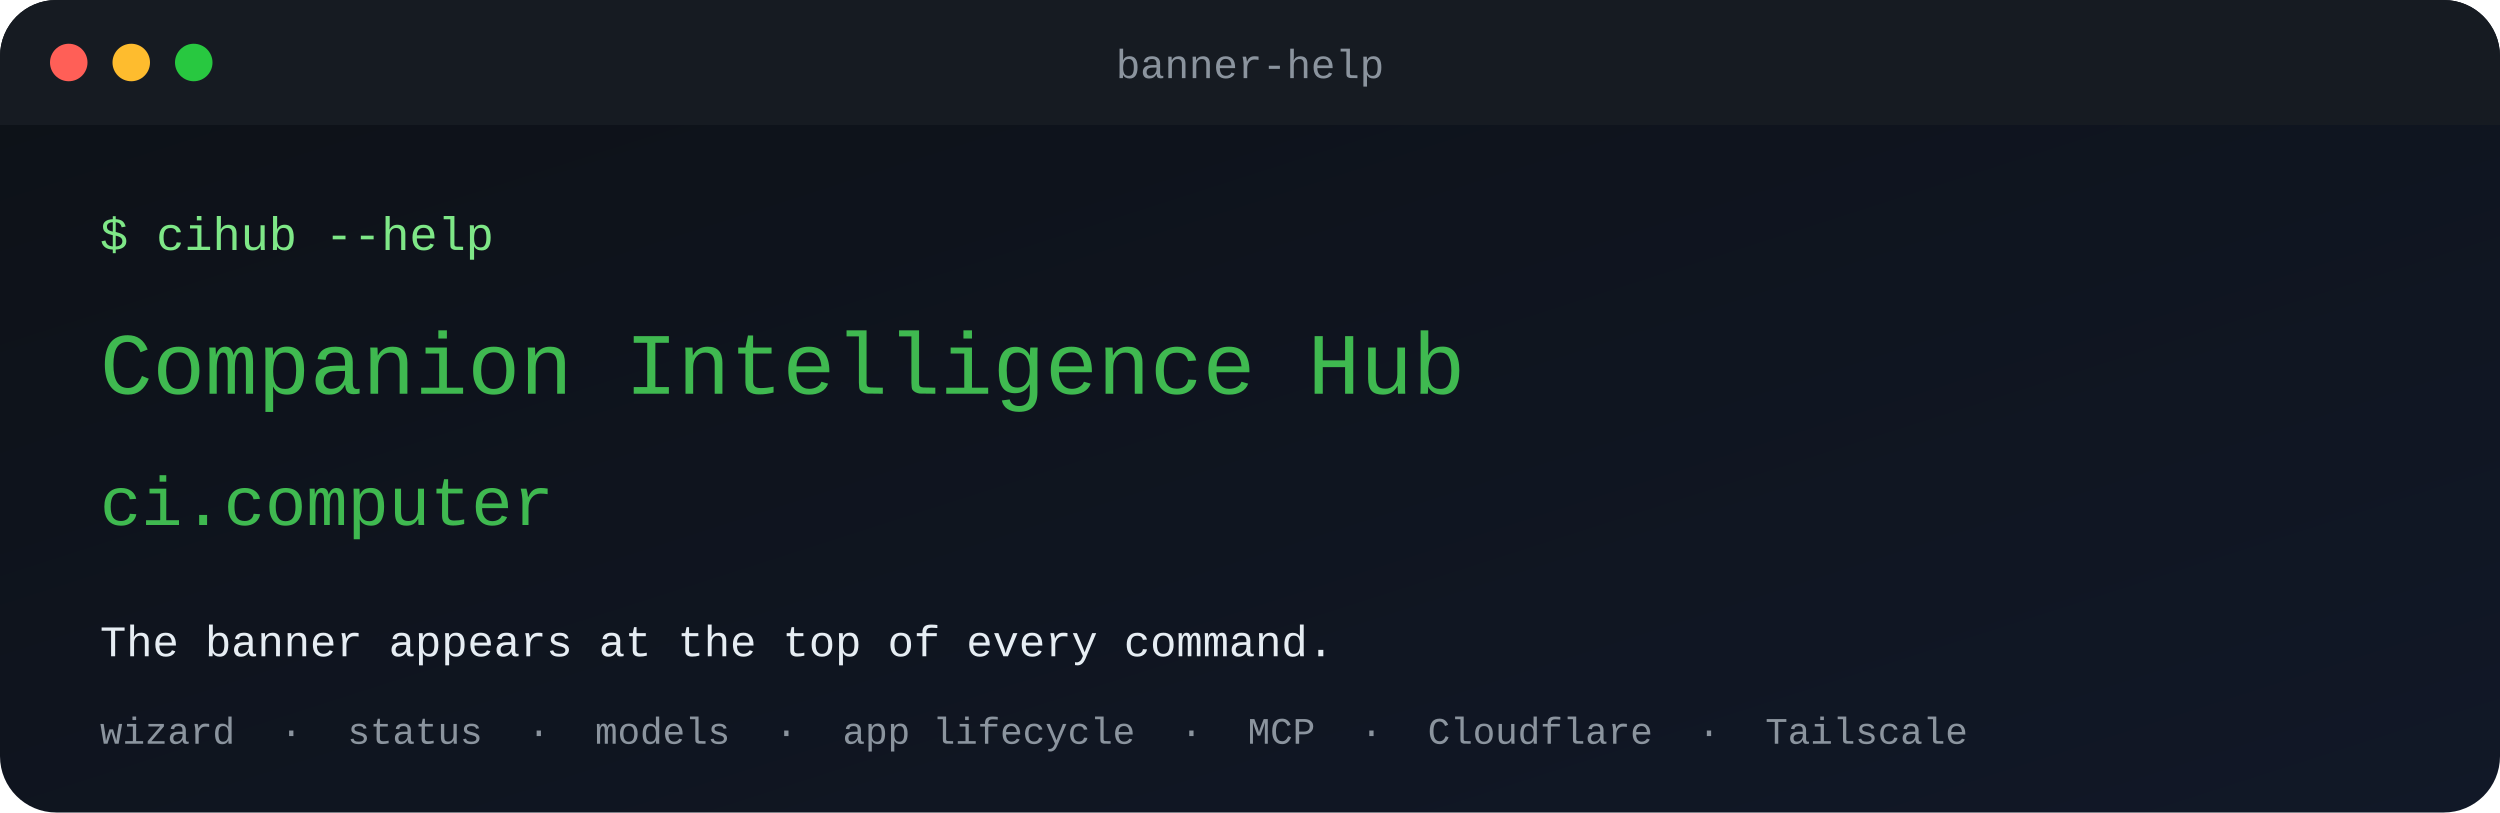
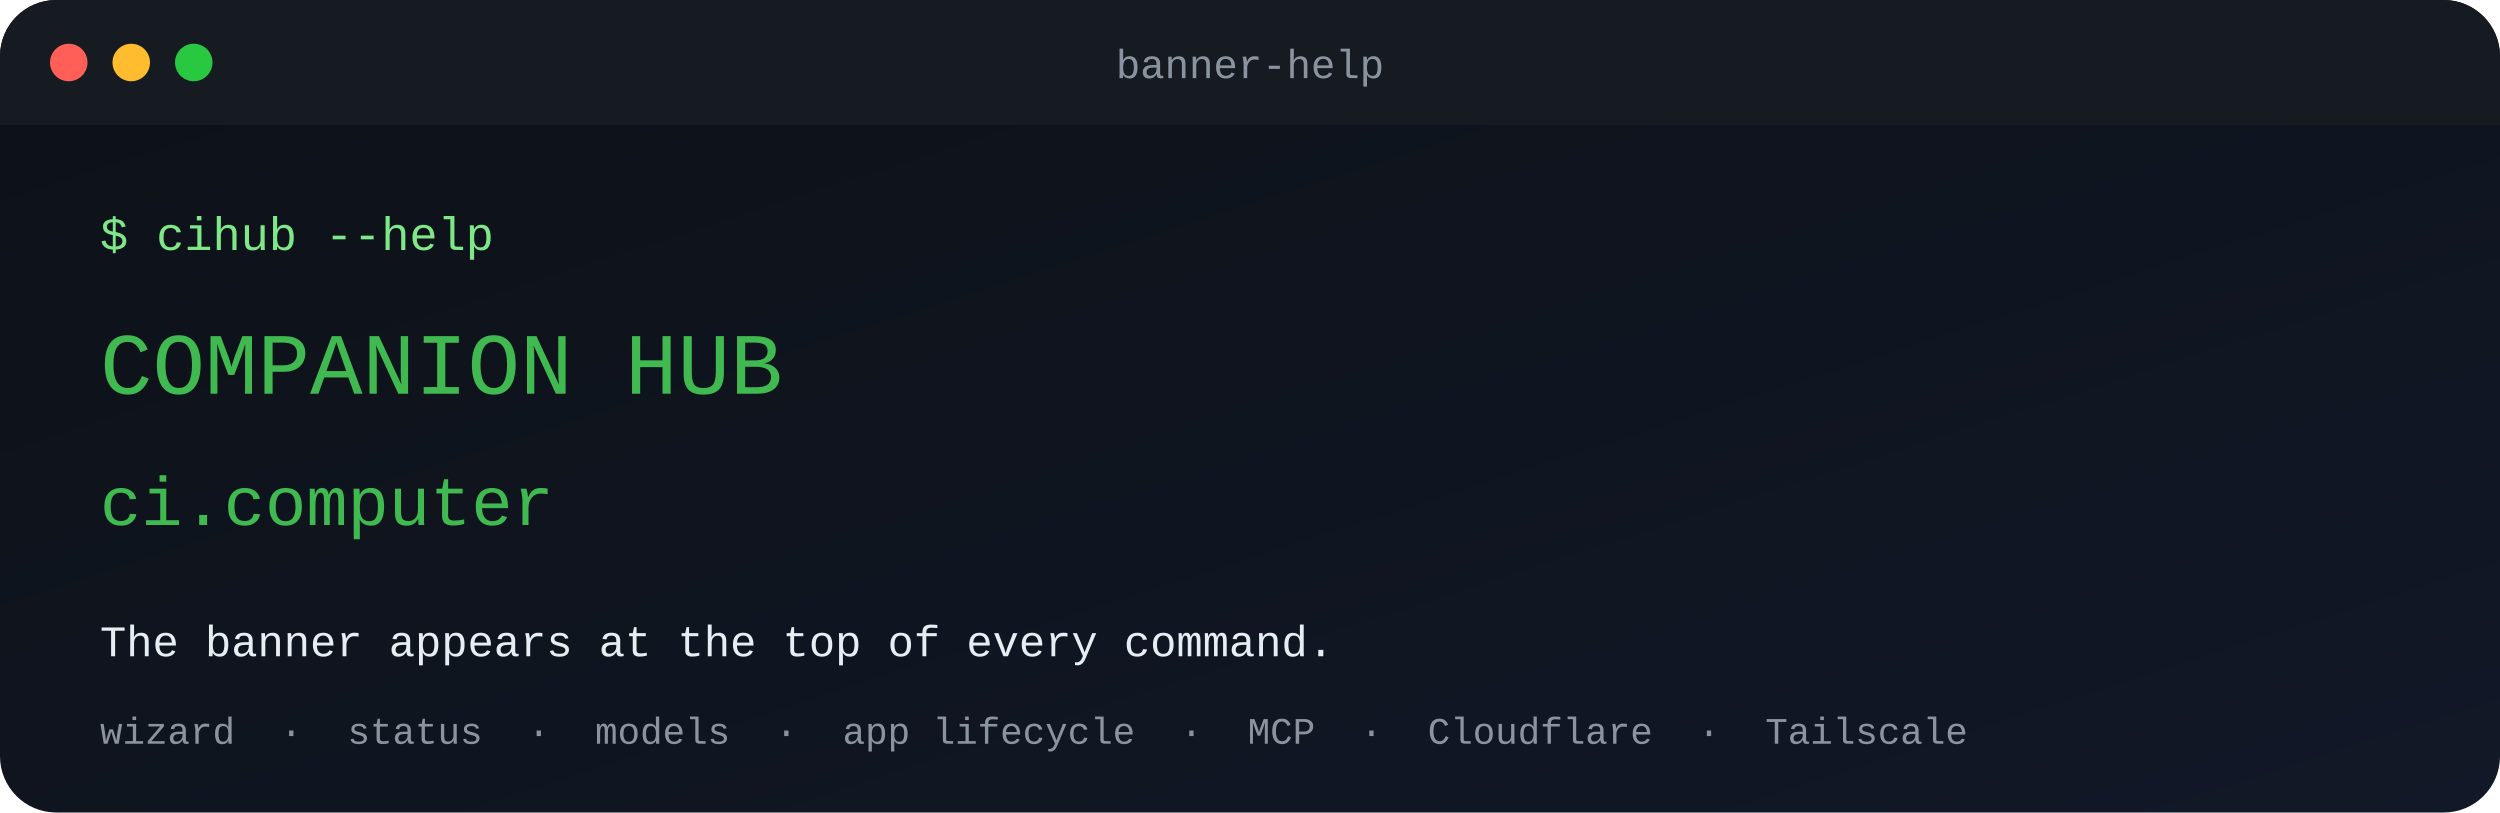
<svg xmlns="http://www.w3.org/2000/svg" width="800" height="260" viewBox="0 0 800 260" role="img" aria-labelledby="title desc">
  <defs>
    <linearGradient id="bg" x1="0" y1="0" x2="1" y2="1">
      <stop offset="0%" stop-color="#0d1117" />
      <stop offset="100%" stop-color="#111827" />
    </linearGradient>
  </defs>
  <rect width="800" height="260" rx="18" fill="url(#bg)" />
  <rect x="0" y="0" width="800" height="40" rx="18" fill="#161b22" />
  <rect x="0" y="22" width="800" height="18" fill="#161b22" />
  <circle cx="22" cy="20" r="6" fill="#ff5f57" />
  <circle cx="42" cy="20" r="6" fill="#febc2e" />
  <circle cx="62" cy="20" r="6" fill="#28c840" />
  <text x="400" y="25" text-anchor="middle" fill="#8b949e" font-size="13" font-family="ui-monospace, SFMono-Regular, Menlo, Monaco, Consolas, Liberation Mono, monospace">banner-help</text>
  <g font-family="ui-monospace, SFMono-Regular, Menlo, Monaco, Consolas, Liberation Mono, monospace" xml:space="preserve">
    <text x="32" y="80" fill="#7ee787" font-size="15">$ cihub --help</text>
-     <text x="32" y="126" fill="#3fb950" font-size="28">Companion Intelligence Hub</text>
+     <text x="32" y="126" fill="#3fb950" font-size="28">COMPANION HUB</text>
    <text x="32" y="168" fill="#3fb950" font-size="22">ci.computer</text>
    <text x="32" y="210" fill="#e6edf3" font-size="14">The banner appears at the top of every command.</text>
    <text x="32" y="238" fill="#8b949e" font-size="12">wizard  ·  status  ·  models  ·  app lifecycle  ·  MCP  ·  Cloudflare  ·  Tailscale</text>
  </g>
</svg>
